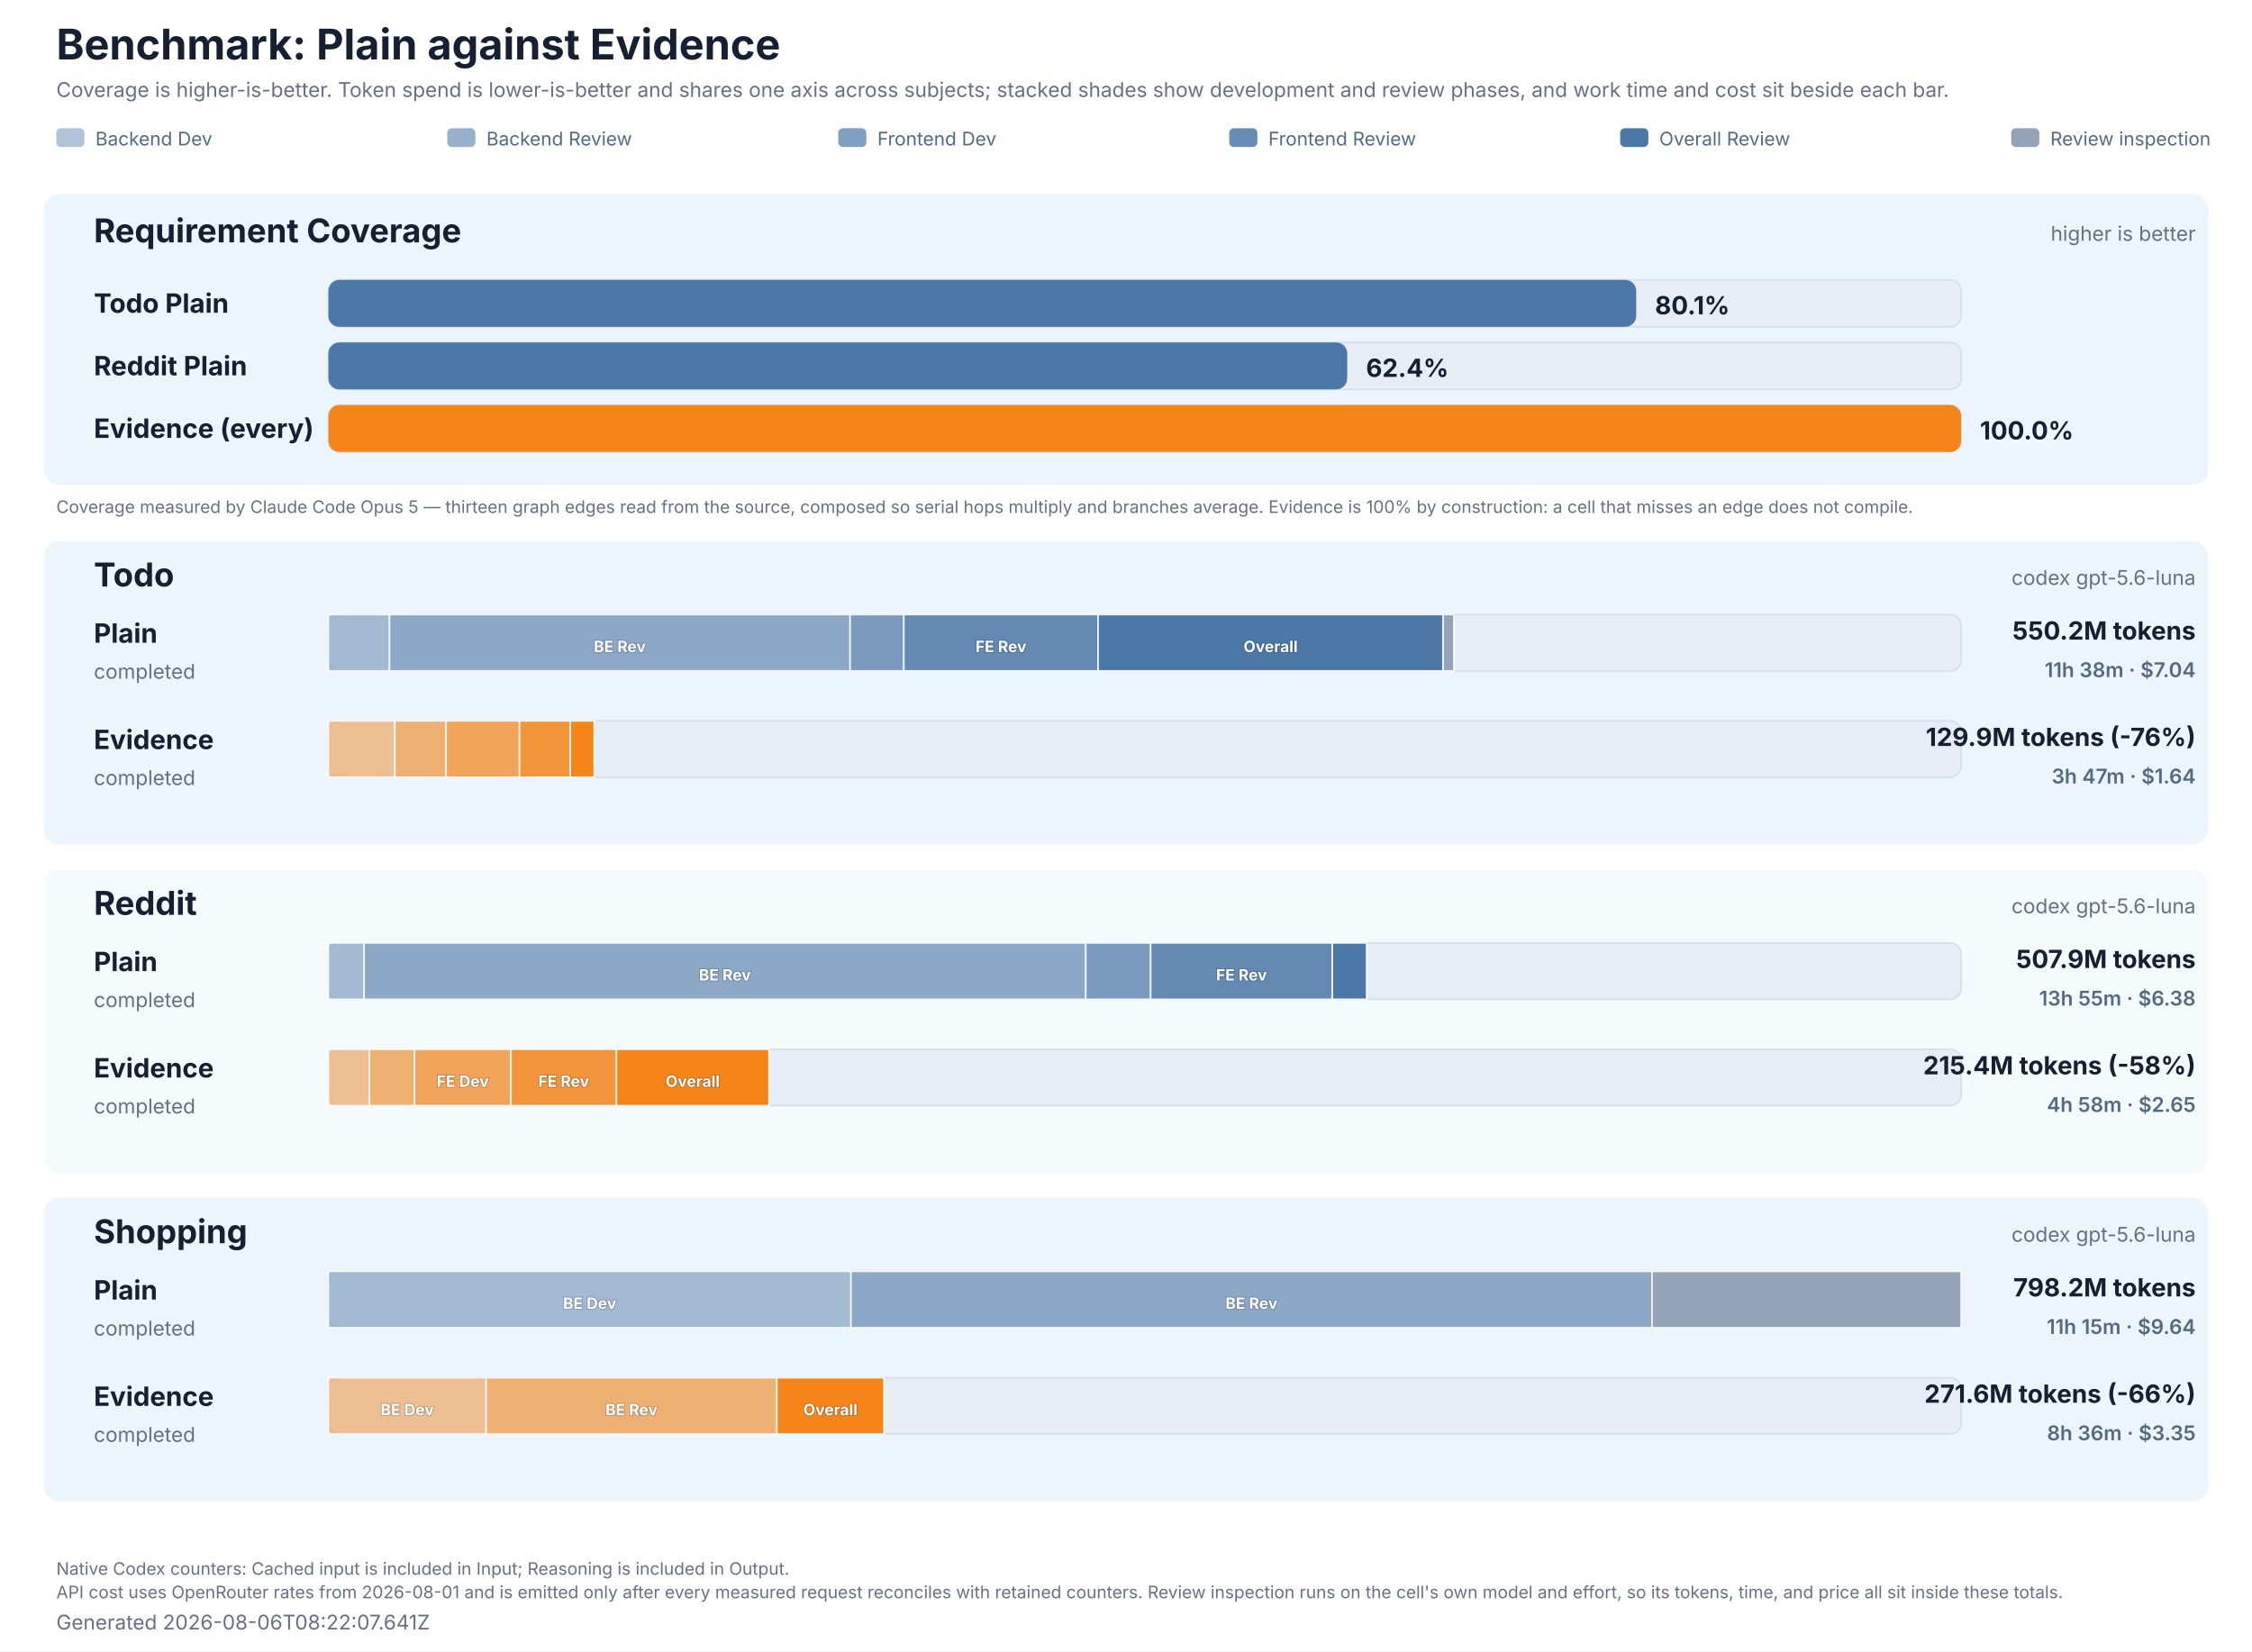
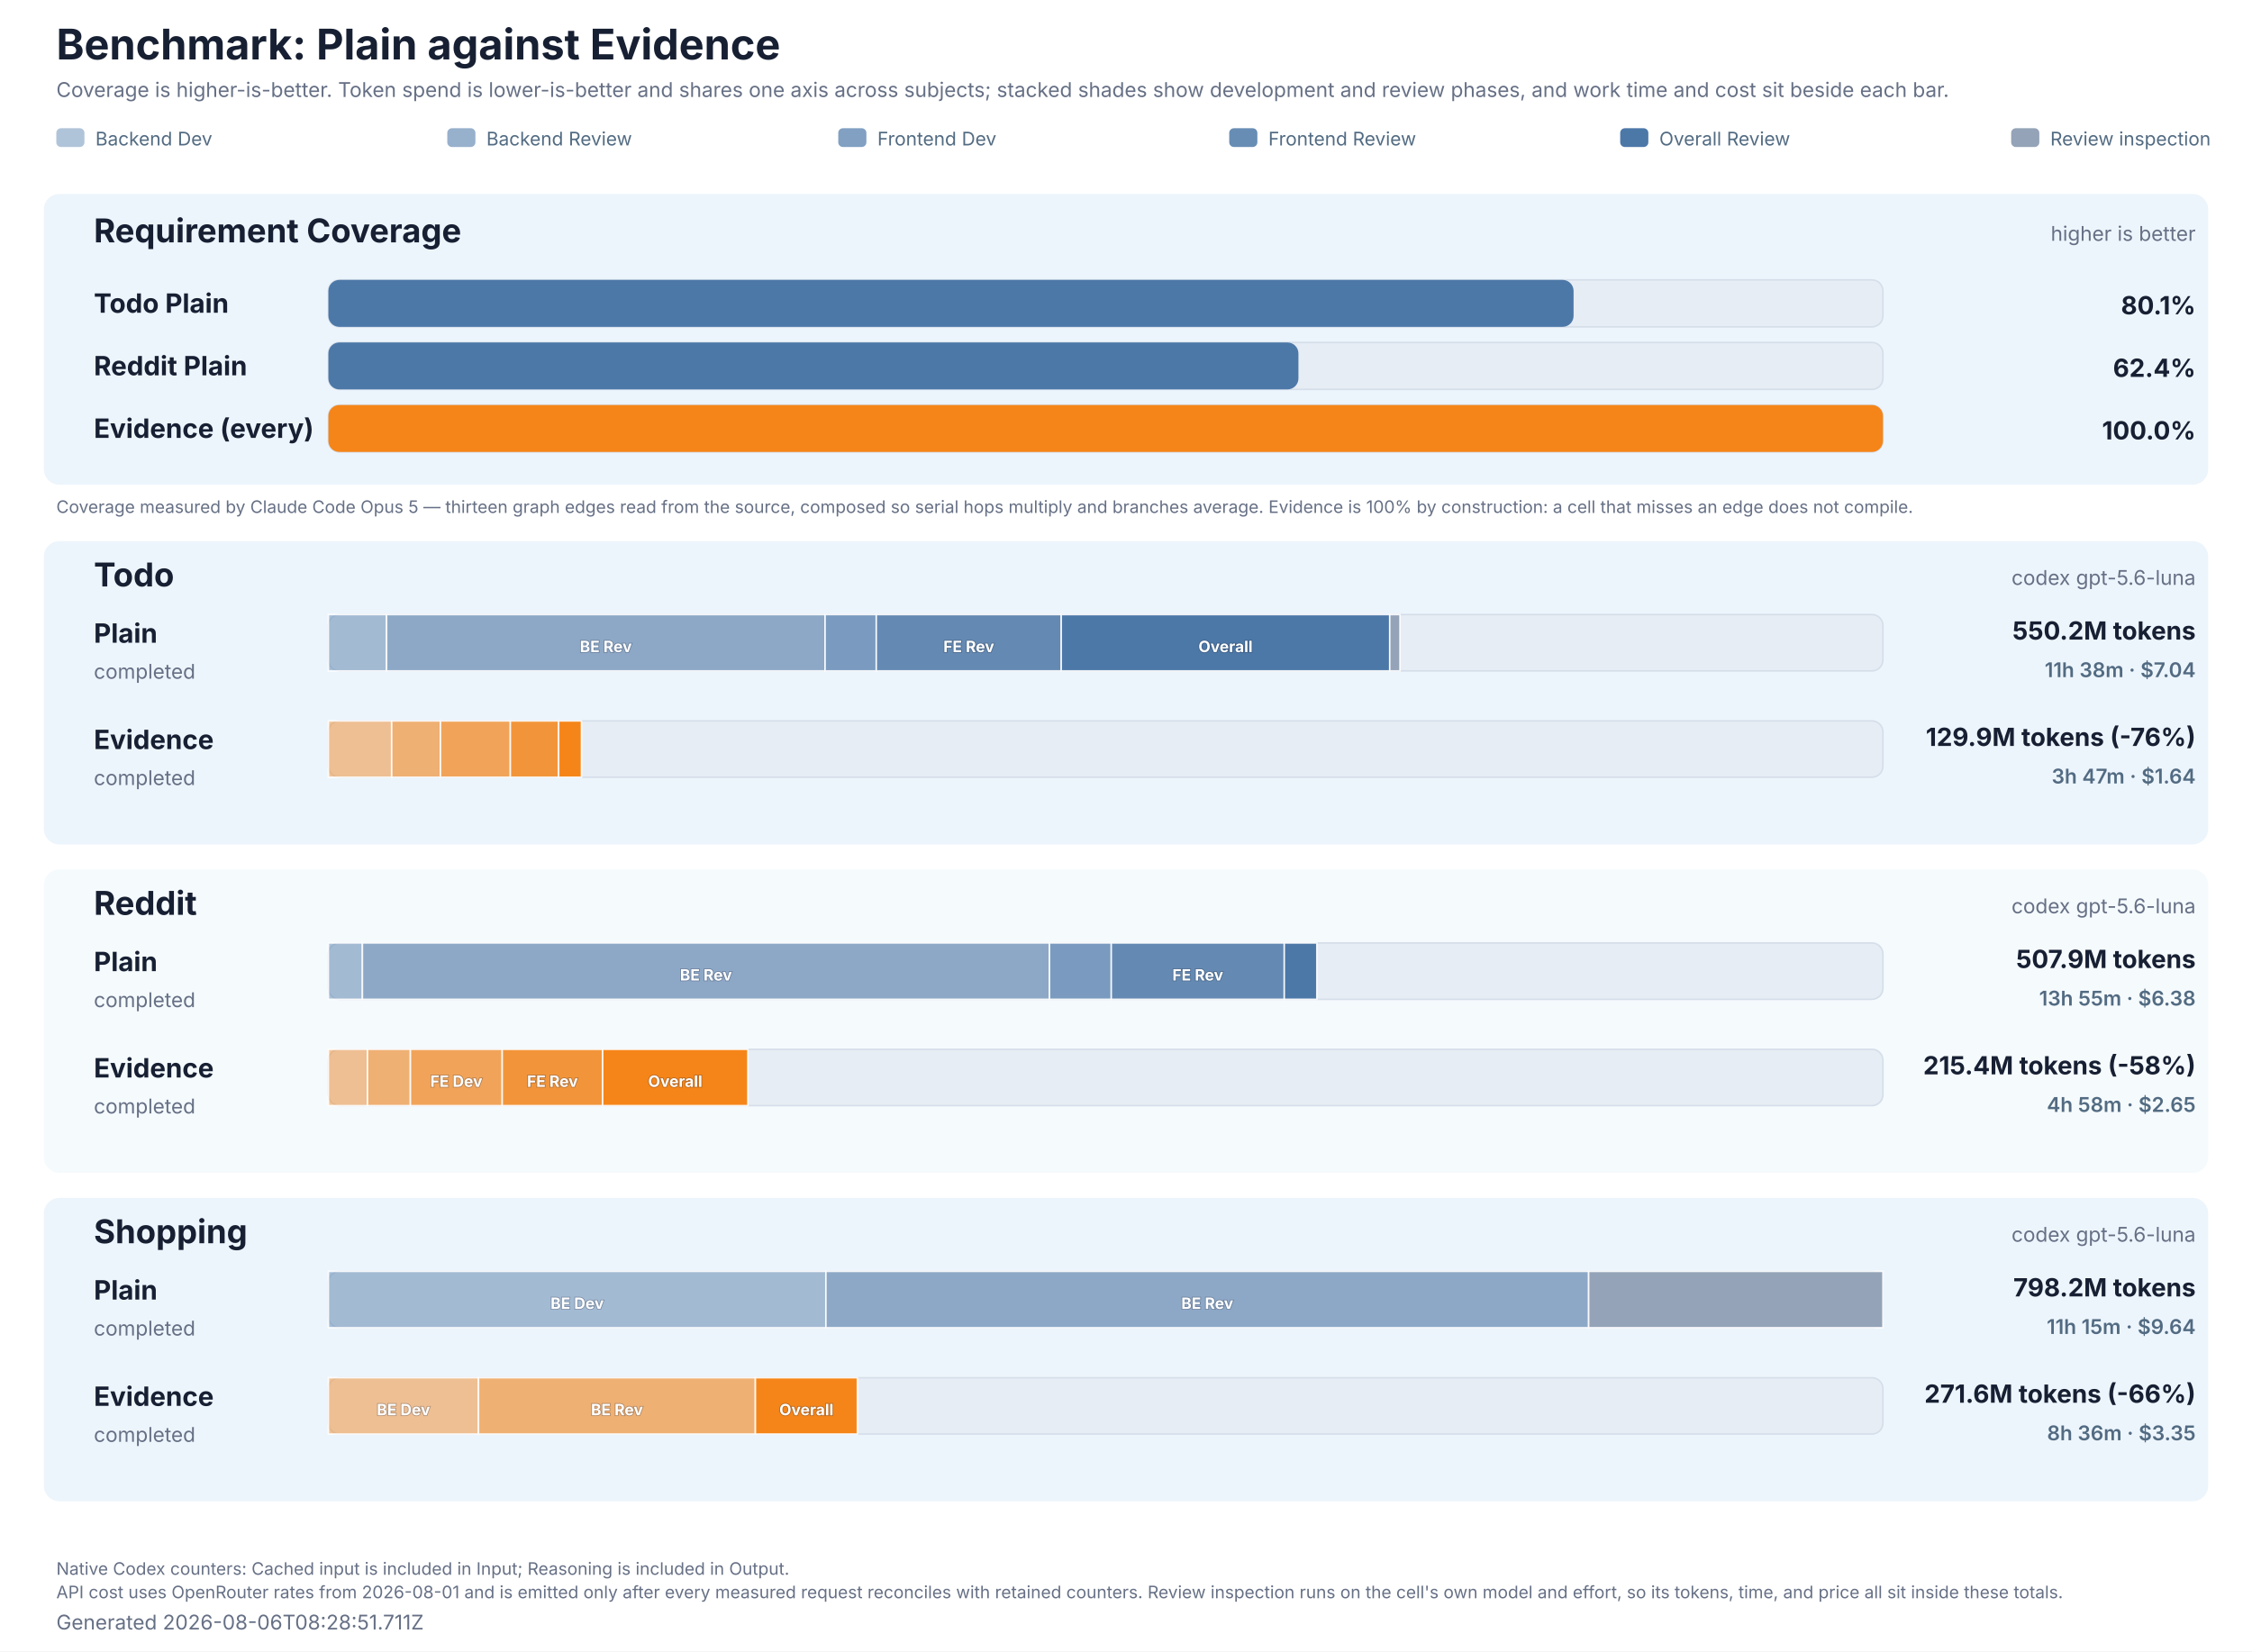
<svg xmlns="http://www.w3.org/2000/svg" role="img" aria-labelledby="title description" viewBox="0 0 1440 1056" width="1440" height="1056">
  <style>
  text { font-family: Inter, ui-sans-serif, system-ui, -apple-system, BlinkMacSystemFont, 'Segoe UI', sans-serif; fill: #172033; }
  .title { font-size: 27px; font-weight: 700; }
  .subtitle, .generated, .group-meta, .row-status { font-size: 13px; fill: #667085; }
  .group { fill: #e8f2fb; }
  .group-title { font-size: 21px; font-weight: 700; }
  .row-label { font-size: 17px; font-weight: 700; }
  .value { font-size: 16px; font-weight: 700; }
  .cost-value { font-size: 13px; font-weight: 600; fill: #526b82; }
  .legend { font-size: 12px; fill: #526b82; }
  .segment-label { font-size: 10px; font-weight: 700; fill: #ffffff; paint-order: stroke; stroke: #172033; stroke-opacity: 0.28; stroke-width: 1px; }
  .phase-segment { stroke: #ffffff; stroke-opacity: 0.86; stroke-width: 1px; }
  .track { fill: #e7edf4; stroke: #d5dee9; stroke-width: 1px; }
  .empty { font-size: 15px; fill: #667085; }
  .table-title { font-size: 15px; font-weight: 600; }
  .table-header { font-size: 11px; font-weight: 600; fill: #667085; }
  .table-cell { font-size: 12px; fill: #334155; }
  .table-rule { stroke: #dbe4ee; stroke-width: 1px; }
  .table-note { font-size: 11px; fill: #667085; }
</style>
  <rect width="1440" height="1056" fill="#ffffff" />
  <text x="36" y="38" class="title">Benchmark: Plain against Evidence</text>
  <text x="36" y="62" class="subtitle">Coverage is higher-is-better. Token spend is lower-is-better and shares one axis across subjects; stacked shades show development and review phases, and work time and cost sit beside each bar.</text>
  <rect x="36" y="82" width="18" height="12" rx="3" fill="#4c78a8" fill-opacity="0.44" />
  <text x="61" y="93" class="legend">Backend Dev</text>
  <rect x="286" y="82" width="18" height="12" rx="3" fill="#4c78a8" fill-opacity="0.58" />
  <text x="311" y="93" class="legend">Backend Review</text>
  <rect x="536" y="82" width="18" height="12" rx="3" fill="#4c78a8" fill-opacity="0.7" />
  <text x="561" y="93" class="legend">Frontend Dev</text>
  <rect x="786" y="82" width="18" height="12" rx="3" fill="#4c78a8" fill-opacity="0.84" />
  <text x="811" y="93" class="legend">Frontend Review</text>
  <rect x="1036" y="82" width="18" height="12" rx="3" fill="#4c78a8" fill-opacity="1" />
  <text x="1061" y="93" class="legend">Overall Review</text>
  <rect x="1286" y="82" width="18" height="12" rx="3" fill="#94a3b8" />
  <text x="1311" y="93" class="legend">Review inspection</text>
  <rect x="28" y="124" width="1384" height="186" rx="10" class="group" fill-opacity="0.78" />
  <text x="60" y="155" class="group-title">Requirement Coverage</text>
  <text x="1404" y="154" text-anchor="end" class="group-meta">higher is better</text>
  <text x="60" y="200" class="row-label" fill="#4c78a8">Todo Plain</text>
-   <rect x="210" y="179" width="1044" height="30" rx="7" class="track" />
-   <rect x="210" y="179" width="836.24" height="30" rx="7" fill="#4c78a8" data-coverage="80.1" />
-   <text x="1058.24" y="201" class="value" fill="#4c78a8">80.1%</text>
+   <rect x="210" y="179" width="994" height="30" rx="7" class="track" />
+   <rect x="210" y="179" width="796.19" height="30" rx="7" fill="#4c78a8" data-coverage="80.1" />
+   <text x="1404" y="201" text-anchor="end" class="value" fill="#4c78a8">80.1%</text>
  <text x="60" y="240" class="row-label" fill="#4c78a8">Reddit Plain</text>
-   <rect x="210" y="219" width="1044" height="30" rx="7" class="track" />
-   <rect x="210" y="219" width="651.46" height="30" rx="7" fill="#4c78a8" data-coverage="62.4" />
-   <text x="873.46" y="241" class="value" fill="#4c78a8">62.4%</text>
+   <rect x="210" y="219" width="994" height="30" rx="7" class="track" />
+   <rect x="210" y="219" width="620.26" height="30" rx="7" fill="#4c78a8" data-coverage="62.4" />
+   <text x="1404" y="241" text-anchor="end" class="value" fill="#4c78a8">62.4%</text>
  <text x="60" y="280" class="row-label" fill="#f58518">Evidence (every)</text>
-   <rect x="210" y="259" width="1044" height="30" rx="7" class="track" />
-   <rect x="210" y="259" width="1044.00" height="30" rx="7" fill="#f58518" data-coverage="100" />
-   <text x="1266.00" y="281" class="value" fill="#f58518">100.0%</text>
+   <rect x="210" y="259" width="994" height="30" rx="7" class="track" />
+   <rect x="210" y="259" width="994.00" height="30" rx="7" fill="#f58518" data-coverage="100" />
+   <text x="1404" y="281" text-anchor="end" class="value" fill="#f58518">100.0%</text>
  <text x="36" y="328" class="table-note">Coverage measured by Claude Code Opus 5 — thirteen graph edges read from the source, composed so serial hops multiply and branches average. Evidence is 100% by construction: a cell that misses an edge does not compile.</text>
  <rect x="28" y="346" width="1384" height="194" rx="10" class="group" fill-opacity="0.78" />
  <text x="60" y="375" class="group-title">Todo</text>
  <text x="1404" y="374" text-anchor="end" class="group-meta">codex gpt-5.6-luna</text>
  <text x="60" y="411" class="row-label" fill="#4c78a8">Plain</text>
  <text x="60" y="434" class="row-status">completed</text>
-   <rect x="210" y="393" width="1044" height="36" rx="7" class="track" />
-   <rect x="210.00" y="393" width="39.07" height="36" fill="#4c78a8" fill-opacity="0.44" class="phase-segment" data-phase="backend-development" data-tokens="29872719" />
-   <rect x="249.07" y="393" width="294.50" height="36" fill="#4c78a8" fill-opacity="0.58" class="phase-segment" data-phase="backend-review" data-tokens="225165342" />
-   <text x="396.32" y="417" text-anchor="middle" class="segment-label">BE Rev</text>
-   <rect x="543.58" y="393" width="34.37" height="36" fill="#4c78a8" fill-opacity="0.7" class="phase-segment" data-phase="frontend-development" data-tokens="26279528" />
-   <rect x="577.95" y="393" width="124.23" height="36" fill="#4c78a8" fill-opacity="0.84" class="phase-segment" data-phase="frontend-review" data-tokens="94981769" />
-   <text x="640.06" y="417" text-anchor="middle" class="segment-label">FE Rev</text>
-   <rect x="702.18" y="393" width="220.60" height="36" fill="#4c78a8" fill-opacity="1" class="phase-segment" data-phase="overall-review" data-tokens="168663056" />
-   <text x="812.48" y="417" text-anchor="middle" class="segment-label">Overall</text>
-   <rect x="922.78" y="393" width="6.86" height="36" fill="#94a3b8" class="phase-segment" data-phase="review-inspection" data-tokens="5245628" />
+   <rect x="210" y="393" width="994" height="36" rx="7" class="track" />
+   <rect x="210.00" y="393" width="37.20" height="36" fill="#4c78a8" fill-opacity="0.44" class="phase-segment" data-phase="backend-development" data-tokens="29872719" />
+   <rect x="247.20" y="393" width="280.40" height="36" fill="#4c78a8" fill-opacity="0.58" class="phase-segment" data-phase="backend-review" data-tokens="225165342" />
+   <text x="387.40" y="417" text-anchor="middle" class="segment-label">BE Rev</text>
+   <rect x="527.60" y="393" width="32.73" height="36" fill="#4c78a8" fill-opacity="0.7" class="phase-segment" data-phase="frontend-development" data-tokens="26279528" />
+   <rect x="560.33" y="393" width="118.28" height="36" fill="#4c78a8" fill-opacity="0.84" class="phase-segment" data-phase="frontend-review" data-tokens="94981769" />
+   <text x="619.47" y="417" text-anchor="middle" class="segment-label">FE Rev</text>
+   <rect x="678.61" y="393" width="210.04" height="36" fill="#4c78a8" fill-opacity="1" class="phase-segment" data-phase="overall-review" data-tokens="168663056" />
+   <text x="783.63" y="417" text-anchor="middle" class="segment-label">Overall</text>
+   <rect x="888.64" y="393" width="6.53" height="36" fill="#94a3b8" class="phase-segment" data-phase="review-inspection" data-tokens="5245628" />
  <text x="1404" y="409" text-anchor="end" class="value">550.2M tokens</text>
  <text x="1404" y="433" text-anchor="end" class="cost-value">11h 38m · $7.04</text>
  <text x="60" y="479" class="row-label" fill="#f58518">Evidence</text>
  <text x="60" y="502" class="row-status">completed</text>
-   <rect x="210" y="461" width="1044" height="36" rx="7" class="track" />
-   <rect x="210.00" y="461" width="42.47" height="36" fill="#f58518" fill-opacity="0.44" class="phase-segment" data-phase="backend-development" data-tokens="32474293" />
-   <rect x="252.47" y="461" width="32.79" height="36" fill="#f58518" fill-opacity="0.58" class="phase-segment" data-phase="backend-review" data-tokens="25067684" />
-   <rect x="285.26" y="461" width="46.92" height="36" fill="#f58518" fill-opacity="0.7" class="phase-segment" data-phase="frontend-development" data-tokens="35876257" />
-   <rect x="332.19" y="461" width="32.45" height="36" fill="#f58518" fill-opacity="0.84" class="phase-segment" data-phase="frontend-review" data-tokens="24811262" />
-   <rect x="364.64" y="461" width="15.30" height="36" fill="#f58518" fill-opacity="1" class="phase-segment" data-phase="overall-review" data-tokens="11698563" />
+   <rect x="210" y="461" width="994" height="36" rx="7" class="track" />
+   <rect x="210.00" y="461" width="40.44" height="36" fill="#f58518" fill-opacity="0.44" class="phase-segment" data-phase="backend-development" data-tokens="32474293" />
+   <rect x="250.44" y="461" width="31.22" height="36" fill="#f58518" fill-opacity="0.58" class="phase-segment" data-phase="backend-review" data-tokens="25067684" />
+   <rect x="281.66" y="461" width="44.68" height="36" fill="#f58518" fill-opacity="0.7" class="phase-segment" data-phase="frontend-development" data-tokens="35876257" />
+   <rect x="326.33" y="461" width="30.90" height="36" fill="#f58518" fill-opacity="0.84" class="phase-segment" data-phase="frontend-review" data-tokens="24811262" />
+   <rect x="357.23" y="461" width="14.57" height="36" fill="#f58518" fill-opacity="1" class="phase-segment" data-phase="overall-review" data-tokens="11698563" />
  <text x="1404" y="477" text-anchor="end" class="value">129.9M tokens (-76%)</text>
  <text x="1404" y="501" text-anchor="end" class="cost-value">3h 47m · $1.64</text>
  <rect x="28" y="556" width="1384" height="194" rx="10" class="group" fill-opacity="0.42" />
  <text x="60" y="585" class="group-title">Reddit</text>
  <text x="1404" y="584" text-anchor="end" class="group-meta">codex gpt-5.6-luna</text>
  <text x="60" y="621" class="row-label" fill="#4c78a8">Plain</text>
  <text x="60" y="644" class="row-status">completed</text>
-   <rect x="210" y="603" width="1044" height="36" rx="7" class="track" />
-   <rect x="210.00" y="603" width="22.82" height="36" fill="#4c78a8" fill-opacity="0.44" class="phase-segment" data-phase="backend-development" data-tokens="17450090" />
-   <rect x="232.82" y="603" width="461.46" height="36" fill="#4c78a8" fill-opacity="0.58" class="phase-segment" data-phase="backend-review" data-tokens="352811491" />
-   <text x="463.55" y="627" text-anchor="middle" class="segment-label">BE Rev</text>
-   <rect x="694.28" y="603" width="41.49" height="36" fill="#4c78a8" fill-opacity="0.7" class="phase-segment" data-phase="frontend-development" data-tokens="31723600" />
-   <rect x="735.77" y="603" width="116.19" height="36" fill="#4c78a8" fill-opacity="0.84" class="phase-segment" data-phase="frontend-review" data-tokens="88835486" />
-   <text x="793.87" y="627" text-anchor="middle" class="segment-label">FE Rev</text>
-   <rect x="851.97" y="603" width="21.85" height="36" fill="#4c78a8" fill-opacity="1" class="phase-segment" data-phase="overall-review" data-tokens="16705282" />
+   <rect x="210" y="603" width="994" height="36" rx="7" class="track" />
+   <rect x="210.00" y="603" width="21.73" height="36" fill="#4c78a8" fill-opacity="0.44" class="phase-segment" data-phase="backend-development" data-tokens="17450090" />
+   <rect x="231.73" y="603" width="439.36" height="36" fill="#4c78a8" fill-opacity="0.58" class="phase-segment" data-phase="backend-review" data-tokens="352811491" />
+   <text x="451.41" y="627" text-anchor="middle" class="segment-label">BE Rev</text>
+   <rect x="671.09" y="603" width="39.51" height="36" fill="#4c78a8" fill-opacity="0.7" class="phase-segment" data-phase="frontend-development" data-tokens="31723600" />
+   <rect x="710.59" y="603" width="110.63" height="36" fill="#4c78a8" fill-opacity="0.84" class="phase-segment" data-phase="frontend-review" data-tokens="88835486" />
+   <text x="765.91" y="627" text-anchor="middle" class="segment-label">FE Rev</text>
+   <rect x="821.22" y="603" width="20.80" height="36" fill="#4c78a8" fill-opacity="1" class="phase-segment" data-phase="overall-review" data-tokens="16705282" />
  <text x="1404" y="619" text-anchor="end" class="value">507.9M tokens</text>
  <text x="1404" y="643" text-anchor="end" class="cost-value">13h 55m · $6.38</text>
  <text x="60" y="689" class="row-label" fill="#f58518">Evidence</text>
  <text x="60" y="712" class="row-status">completed</text>
-   <rect x="210" y="671" width="1044" height="36" rx="7" class="track" />
-   <rect x="210.00" y="671" width="26.26" height="36" fill="#f58518" fill-opacity="0.44" class="phase-segment" data-phase="backend-development" data-tokens="20078882" />
-   <rect x="236.26" y="671" width="28.80" height="36" fill="#f58518" fill-opacity="0.58" class="phase-segment" data-phase="backend-review" data-tokens="22019408" />
-   <rect x="265.06" y="671" width="61.66" height="36" fill="#f58518" fill-opacity="0.7" class="phase-segment" data-phase="frontend-development" data-tokens="47141668" />
-   <text x="295.89" y="695" text-anchor="middle" class="segment-label">FE Dev</text>
-   <rect x="326.72" y="671" width="67.47" height="36" fill="#f58518" fill-opacity="0.84" class="phase-segment" data-phase="frontend-review" data-tokens="51584370" />
-   <text x="360.46" y="695" text-anchor="middle" class="segment-label">FE Rev</text>
-   <rect x="394.19" y="671" width="97.50" height="36" fill="#f58518" fill-opacity="1" class="phase-segment" data-phase="overall-review" data-tokens="74545453" />
-   <text x="442.94" y="695" text-anchor="middle" class="segment-label">Overall</text>
+   <rect x="210" y="671" width="994" height="36" rx="7" class="track" />
+   <rect x="210.00" y="671" width="25.00" height="36" fill="#f58518" fill-opacity="0.44" class="phase-segment" data-phase="backend-development" data-tokens="20078882" />
+   <rect x="235.00" y="671" width="27.42" height="36" fill="#f58518" fill-opacity="0.58" class="phase-segment" data-phase="backend-review" data-tokens="22019408" />
+   <rect x="262.43" y="671" width="58.71" height="36" fill="#f58518" fill-opacity="0.7" class="phase-segment" data-phase="frontend-development" data-tokens="47141668" />
+   <text x="291.78" y="695" text-anchor="middle" class="segment-label">FE Dev</text>
+   <rect x="321.13" y="671" width="64.24" height="36" fill="#f58518" fill-opacity="0.84" class="phase-segment" data-phase="frontend-review" data-tokens="51584370" />
+   <text x="353.25" y="695" text-anchor="middle" class="segment-label">FE Rev</text>
+   <rect x="385.37" y="671" width="92.83" height="36" fill="#f58518" fill-opacity="1" class="phase-segment" data-phase="overall-review" data-tokens="74545453" />
+   <text x="431.78" y="695" text-anchor="middle" class="segment-label">Overall</text>
  <text x="1404" y="687" text-anchor="end" class="value">215.4M tokens (-58%)</text>
  <text x="1404" y="711" text-anchor="end" class="cost-value">4h 58m · $2.65</text>
  <rect x="28" y="766" width="1384" height="194" rx="10" class="group" fill-opacity="0.78" />
  <text x="60" y="795" class="group-title">Shopping</text>
  <text x="1404" y="794" text-anchor="end" class="group-meta">codex gpt-5.6-luna</text>
  <text x="60" y="831" class="row-label" fill="#4c78a8">Plain</text>
  <text x="60" y="854" class="row-status">completed</text>
-   <rect x="210" y="813" width="1044" height="36" rx="7" class="track" />
-   <rect x="210.00" y="813" width="334.12" height="36" fill="#4c78a8" fill-opacity="0.44" class="phase-segment" data-phase="backend-development" data-tokens="255451467" />
-   <text x="377.06" y="837" text-anchor="middle" class="segment-label">BE Dev</text>
-   <rect x="544.12" y="813" width="512.25" height="36" fill="#4c78a8" fill-opacity="0.58" class="phase-segment" data-phase="backend-review" data-tokens="391641187" />
-   <text x="800.24" y="837" text-anchor="middle" class="segment-label">BE Rev</text>
-   <rect x="1056.36" y="813" width="197.64" height="36" fill="#94a3b8" class="phase-segment" data-phase="review-inspection" data-tokens="151106196" />
+   <rect x="210" y="813" width="994" height="36" rx="7" class="track" />
+   <rect x="210.00" y="813" width="318.11" height="36" fill="#4c78a8" fill-opacity="0.44" class="phase-segment" data-phase="backend-development" data-tokens="255451467" />
+   <text x="369.06" y="837" text-anchor="middle" class="segment-label">BE Dev</text>
+   <rect x="528.11" y="813" width="487.71" height="36" fill="#4c78a8" fill-opacity="0.58" class="phase-segment" data-phase="backend-review" data-tokens="391641187" />
+   <text x="771.97" y="837" text-anchor="middle" class="segment-label">BE Rev</text>
+   <rect x="1015.83" y="813" width="188.17" height="36" fill="#94a3b8" class="phase-segment" data-phase="review-inspection" data-tokens="151106196" />
  <text x="1404" y="829" text-anchor="end" class="value">798.2M tokens</text>
  <text x="1404" y="853" text-anchor="end" class="cost-value">11h 15m · $9.64</text>
  <text x="60" y="899" class="row-label" fill="#f58518">Evidence</text>
  <text x="60" y="922" class="row-status">completed</text>
-   <rect x="210" y="881" width="1044" height="36" rx="7" class="track" />
-   <rect x="210.00" y="881" width="100.81" height="36" fill="#f58518" fill-opacity="0.44" class="phase-segment" data-phase="backend-development" data-tokens="77076340" />
-   <text x="260.41" y="905" text-anchor="middle" class="segment-label">BE Dev</text>
-   <rect x="310.81" y="881" width="185.95" height="36" fill="#f58518" fill-opacity="0.58" class="phase-segment" data-phase="backend-review" data-tokens="142169643" />
-   <text x="403.79" y="905" text-anchor="middle" class="segment-label">BE Rev</text>
-   <rect x="496.76" y="881" width="68.49" height="36" fill="#f58518" fill-opacity="1" class="phase-segment" data-phase="overall-review" data-tokens="52362881" />
-   <text x="531.01" y="905" text-anchor="middle" class="segment-label">Overall</text>
+   <rect x="210" y="881" width="994" height="36" rx="7" class="track" />
+   <rect x="210.00" y="881" width="95.98" height="36" fill="#f58518" fill-opacity="0.44" class="phase-segment" data-phase="backend-development" data-tokens="77076340" />
+   <text x="257.99" y="905" text-anchor="middle" class="segment-label">BE Dev</text>
+   <rect x="305.98" y="881" width="177.04" height="36" fill="#f58518" fill-opacity="0.58" class="phase-segment" data-phase="backend-review" data-tokens="142169643" />
+   <text x="394.51" y="905" text-anchor="middle" class="segment-label">BE Rev</text>
+   <rect x="483.03" y="881" width="65.21" height="36" fill="#f58518" fill-opacity="1" class="phase-segment" data-phase="overall-review" data-tokens="52362881" />
+   <text x="515.63" y="905" text-anchor="middle" class="segment-label">Overall</text>
  <text x="1404" y="897" text-anchor="end" class="value">271.6M tokens (-66%)</text>
  <text x="1404" y="921" text-anchor="end" class="cost-value">8h 36m · $3.35</text>
  <text x="36" y="1007" class="table-note">Native Codex counters: Cached input is included in Input; Reasoning is included in Output.</text>
  <text x="36" y="1022" class="table-note">API cost uses OpenRouter rates from 2026-08-01 and is emitted only after every measured request reconciles with retained counters. Review inspection runs on the cell's own model and effort, so its tokens, time, and price all sit inside these totals.</text>
-   <text x="36" y="1042" class="generated">Generated 2026-08-06T08:22:07.641Z</text>
+   <text x="36" y="1042" class="generated">Generated 2026-08-06T08:28:51.711Z</text>
</svg>
